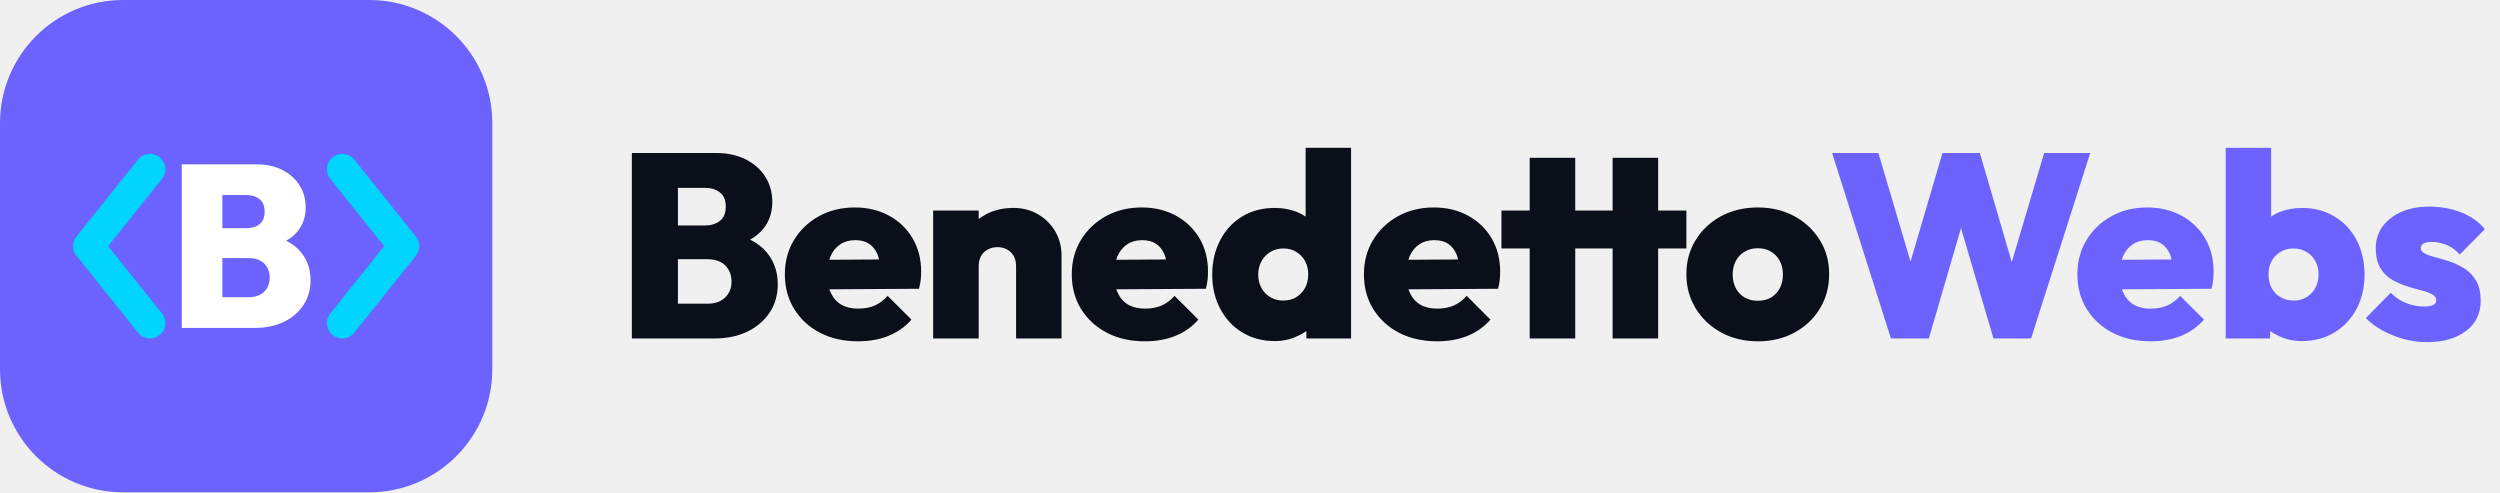
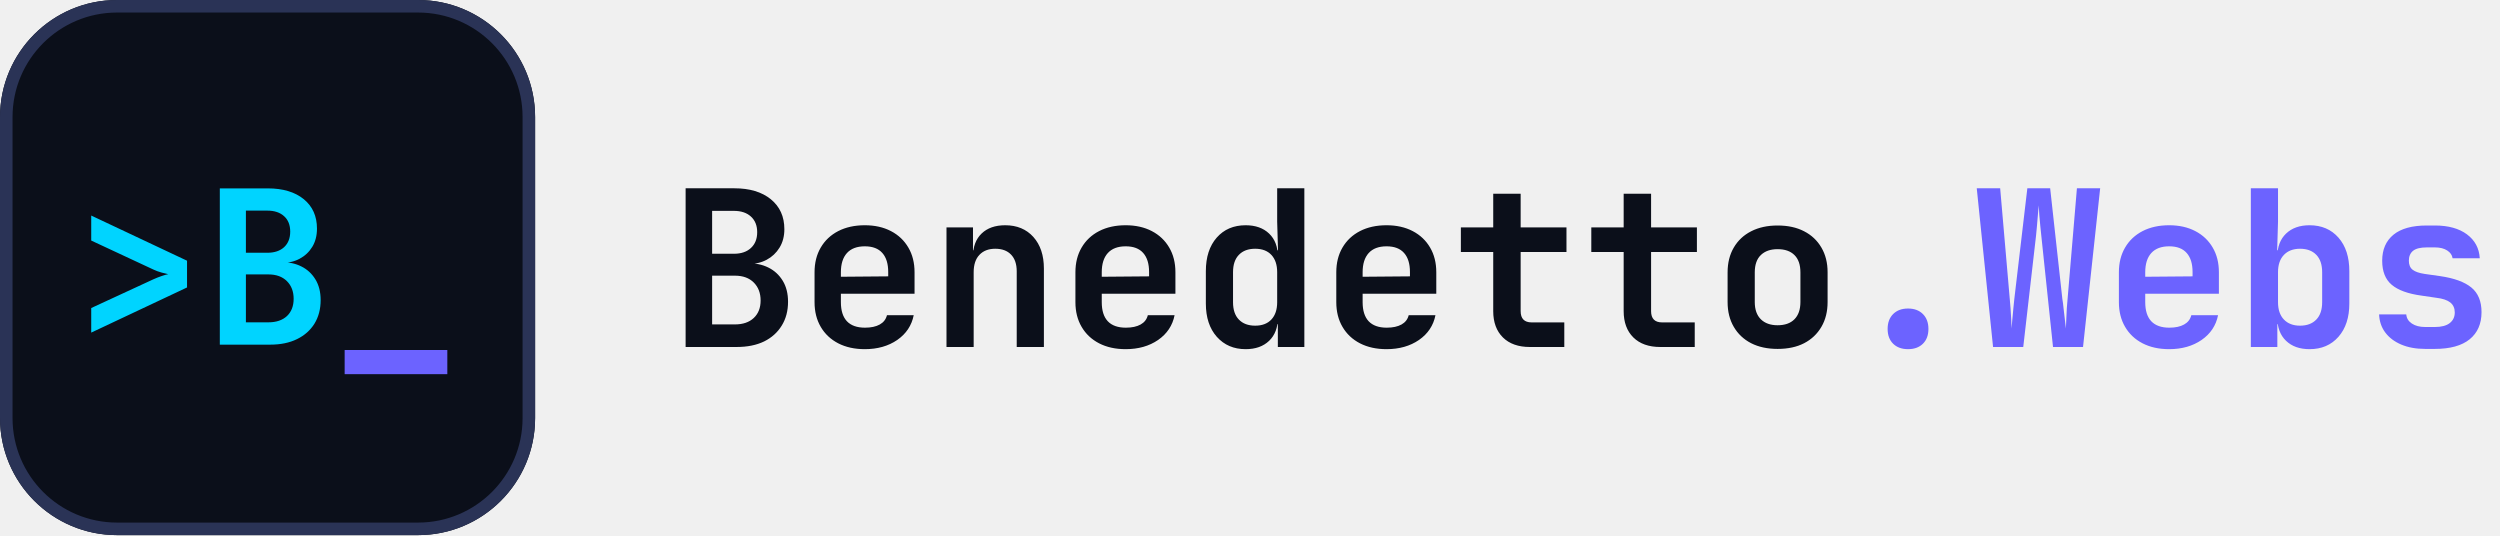
- <svg xmlns="http://www.w3.org/2000/svg" viewBox="0 0 325 64">
-   <rect width="64" height="64" rx="16" fill="#6c63ff" />
-   <path d="M19.5 22 11.5 32l8 10M44.5 22l8 10-8 10" fill="none" stroke="#00d4ff" stroke-width="4" stroke-linecap="round" stroke-linejoin="round" />
-   <path d="M33.08 42.63L23.63 42.63L23.63 21.36L33.29 21.36Q35.27 21.36 36.73 22.11Q38.18 22.86 38.96 24.13Q39.74 25.38 39.74 26.97L39.74 26.97Q39.74 29.10 38.30 30.48L38.30 30.48Q37.82 30.96 37.19 31.29L37.19 31.29Q38.09 31.74 38.75 32.38L38.75 32.38Q40.37 33.99 40.37 36.42L40.37 36.42Q40.37 38.22 39.47 39.62Q38.57 41.02 36.94 41.82Q35.30 42.63 33.08 42.63L33.08 42.63ZM32.33 33.55L28.91 33.55L28.91 38.64L32.33 38.64Q33.59 38.64 34.33 37.94Q35.06 37.23 35.06 36.09L35.06 36.09Q35.06 35.34 34.73 34.76Q34.40 34.17 33.79 33.86Q33.17 33.55 32.33 33.55L32.33 33.55ZM32 25.35L28.91 25.35L28.91 29.67L32 29.67Q33.05 29.67 33.73 29.15Q34.40 28.63 34.40 27.52Q34.40 26.40 33.73 25.88Q33.05 25.35 32 25.35L32 25.35Z" fill="#fff" />
-   <path d="M92.85 44L82.14 44L82.14 19.89L93.09 19.89Q95.33 19.89 96.98 20.74Q98.63 21.59 99.52 23.02Q100.40 24.45 100.40 26.25L100.40 26.25Q100.40 28.67 98.77 30.23L98.77 30.23Q98.22 30.77 97.51 31.15L97.51 31.15Q98.53 31.66 99.28 32.37L99.28 32.37Q101.11 34.21 101.11 36.96L101.11 36.96Q101.11 39.00 100.09 40.58Q99.07 42.16 97.22 43.08Q95.37 44 92.85 44L92.85 44ZM92.00 33.70L88.13 33.70L88.13 39.48L92.00 39.48Q93.43 39.48 94.26 38.68Q95.10 37.88 95.10 36.59L95.10 36.59Q95.10 35.74 94.72 35.08Q94.35 34.41 93.65 34.05Q92.95 33.70 92.00 33.70L92.00 33.70ZM91.63 24.42L88.13 24.42L88.13 29.31L91.63 29.31Q92.82 29.31 93.58 28.72Q94.35 28.12 94.35 26.86Q94.35 25.61 93.58 25.01Q92.82 24.42 91.63 24.42L91.63 24.42ZM111.55 44.37L111.55 44.37Q108.76 44.37 106.62 43.27Q104.48 42.16 103.26 40.19Q102.03 38.22 102.03 35.67L102.03 35.67Q102.03 33.15 103.22 31.20Q104.41 29.24 106.47 28.10Q108.53 26.97 111.11 26.97L111.11 26.97Q113.63 26.97 115.58 28.04Q117.54 29.11 118.64 30.99Q119.75 32.88 119.75 35.30L119.75 35.30Q119.75 35.81 119.70 36.33Q119.64 36.86 119.47 37.54L119.47 37.54L107.81 37.61Q107.91 37.85 108.02 38.08L108.02 38.08Q108.49 39.10 109.38 39.61Q110.26 40.12 111.55 40.12L111.55 40.12Q112.78 40.12 113.71 39.72Q114.65 39.31 115.39 38.46L115.39 38.46L118.49 41.55Q117.26 42.95 115.51 43.66Q113.76 44.37 111.55 44.37ZM107.81 33.77L107.81 33.77L114.27 33.73Q114.20 33.36 114.07 33.05L114.07 33.05Q113.69 32.17 112.98 31.69Q112.27 31.22 111.18 31.22L111.18 31.22Q110.06 31.22 109.24 31.76Q108.42 32.30 107.98 33.29L107.98 33.29Q107.88 33.53 107.81 33.77ZM138.00 44L132.09 44L132.09 34.62Q132.09 33.46 131.41 32.80Q130.73 32.13 129.67 32.13L129.67 32.13Q128.96 32.13 128.40 32.44Q127.84 32.75 127.53 33.29Q127.23 33.83 127.23 34.62L127.23 34.62L127.23 44L121.31 44L121.31 27.37L127.23 27.37L127.23 28.46Q127.70 28.12 128.25 27.82L128.25 27.82Q129.78 27.03 131.75 27.03L131.75 27.03Q133.55 27.03 134.96 27.87Q136.37 28.70 137.19 30.09Q138.00 31.49 138.00 33.26L138.00 33.26L138.00 44ZM148.85 44.37L148.85 44.37Q146.06 44.37 143.92 43.27Q141.78 42.16 140.55 40.19Q139.33 38.22 139.33 35.67L139.33 35.67Q139.33 33.15 140.52 31.20Q141.71 29.24 143.77 28.10Q145.82 26.97 148.41 26.97L148.41 26.97Q150.92 26.97 152.88 28.04Q154.83 29.11 155.94 30.99Q157.04 32.88 157.04 35.30L157.04 35.30Q157.04 35.81 156.99 36.33Q156.94 36.86 156.77 37.54L156.77 37.54L145.11 37.61Q145.21 37.85 145.31 38.08L145.31 38.08Q145.79 39.10 146.67 39.61Q147.56 40.12 148.85 40.12L148.85 40.12Q150.07 40.12 151.01 39.72Q151.94 39.31 152.69 38.46L152.69 38.46L155.79 41.55Q154.56 42.95 152.81 43.66Q151.06 44.37 148.85 44.37ZM145.11 33.77L145.11 33.77L151.57 33.73Q151.50 33.36 151.37 33.05L151.37 33.05Q150.99 32.17 150.28 31.69Q149.56 31.22 148.48 31.22L148.48 31.22Q147.35 31.22 146.54 31.76Q145.72 32.30 145.28 33.29L145.28 33.29Q145.18 33.53 145.11 33.77ZM165.75 44.34L165.75 44.34Q163.33 44.34 161.50 43.22Q159.66 42.10 158.63 40.14Q157.59 38.19 157.59 35.70L157.59 35.70Q157.59 33.19 158.63 31.22Q159.66 29.24 161.48 28.14Q163.30 27.03 165.75 27.03L165.75 27.03Q167.31 27.03 168.67 27.58L168.67 27.58Q169.25 27.82 169.73 28.16L169.73 28.16L169.73 19.21L175.64 19.21L175.64 44L169.83 44L169.83 43.05Q169.28 43.42 168.67 43.69L168.67 43.69Q167.31 44.34 165.75 44.34ZM166.80 39.07L166.80 39.07Q167.79 39.07 168.50 38.64Q169.22 38.22 169.64 37.45Q170.07 36.69 170.07 35.67L170.07 35.67Q170.07 34.68 169.66 33.94Q169.25 33.19 168.52 32.75Q167.79 32.30 166.84 32.30Q165.88 32.30 165.15 32.75Q164.42 33.19 164.00 33.95Q163.57 34.72 163.57 35.67L163.57 35.67Q163.57 36.66 163.98 37.42Q164.39 38.19 165.14 38.63Q165.88 39.07 166.80 39.07ZM186.83 44.37L186.83 44.37Q184.04 44.37 181.90 43.27Q179.76 42.16 178.53 40.19Q177.31 38.22 177.31 35.67L177.31 35.67Q177.31 33.15 178.50 31.20Q179.69 29.24 181.75 28.10Q183.80 26.97 186.39 26.97L186.39 26.97Q188.90 26.97 190.86 28.04Q192.81 29.11 193.92 30.99Q195.02 32.88 195.02 35.30L195.02 35.30Q195.02 35.81 194.97 36.33Q194.92 36.86 194.75 37.54L194.75 37.54L183.09 37.61Q183.19 37.85 183.29 38.08L183.29 38.08Q183.77 39.10 184.65 39.61Q185.54 40.12 186.83 40.12L186.83 40.12Q188.05 40.12 188.99 39.72Q189.92 39.31 190.67 38.46L190.67 38.46L193.76 41.55Q192.54 42.95 190.79 43.66Q189.04 44.37 186.83 44.37ZM183.09 33.77L183.09 33.77L189.55 33.73Q189.48 33.36 189.34 33.05L189.34 33.05Q188.97 32.17 188.26 31.69Q187.54 31.22 186.45 31.22L186.45 31.22Q185.33 31.22 184.52 31.76Q183.70 32.30 183.26 33.29L183.26 33.29Q183.16 33.53 183.09 33.77ZM204.78 44L198.86 44L198.86 32.30L195.19 32.30L195.19 27.37L198.86 27.37L198.86 20.51L204.78 20.51L204.78 27.37L209.64 27.37L209.64 20.51L215.56 20.51L215.56 27.37L219.23 27.37L219.23 32.30L215.56 32.30L215.56 44L209.64 44L209.64 32.30L204.78 32.30L204.78 44ZM228.55 44.37L228.55 44.37Q225.86 44.37 223.77 43.23Q221.68 42.10 220.45 40.11Q219.23 38.12 219.23 35.64L219.23 35.64Q219.23 33.15 220.44 31.20Q221.64 29.24 223.75 28.10Q225.86 26.97 228.51 26.97L228.51 26.97Q231.16 26.97 233.26 28.10Q235.35 29.24 236.57 31.20Q237.79 33.15 237.79 35.64L237.79 35.64Q237.79 38.12 236.59 40.11Q235.38 42.10 233.29 43.23Q231.20 44.37 228.55 44.37ZM228.51 39.10L228.51 39.10Q229.50 39.10 230.23 38.68Q230.96 38.25 231.37 37.47Q231.78 36.69 231.78 35.67L231.78 35.67Q231.78 34.65 231.35 33.88Q230.93 33.12 230.21 32.70Q229.50 32.27 228.51 32.27L228.51 32.27Q227.56 32.27 226.81 32.71Q226.06 33.15 225.66 33.92Q225.25 34.68 225.25 35.70L225.25 35.70Q225.25 36.69 225.66 37.47Q226.06 38.25 226.81 38.68Q227.56 39.10 228.51 39.10Z" fill="#0b0f1a" />
-   <path d="M250.75 44L245.82 44L238.17 19.89L244.19 19.89L248.37 34.00L252.52 19.89L257.38 19.89L261.53 34.07L265.74 19.89L271.73 19.89L264.04 44L259.15 44L254.93 29.65L250.75 44ZM279.58 44.37L279.58 44.37Q276.79 44.37 274.65 43.27Q272.51 42.16 271.28 40.19Q270.06 38.22 270.06 35.67L270.06 35.67Q270.06 33.15 271.25 31.20Q272.44 29.24 274.50 28.10Q276.55 26.97 279.14 26.97L279.14 26.97Q281.65 26.97 283.61 28.04Q285.56 29.11 286.67 30.99Q287.77 32.88 287.77 35.30L287.77 35.30Q287.77 35.81 287.72 36.33Q287.67 36.86 287.50 37.54L287.50 37.54L275.84 37.61Q275.94 37.85 276.04 38.08L276.04 38.08Q276.52 39.10 277.40 39.61Q278.29 40.12 279.58 40.12L279.58 40.12Q280.80 40.12 281.74 39.72Q282.67 39.31 283.42 38.46L283.42 38.46L286.52 41.55Q285.29 42.95 283.54 43.66Q281.79 44.37 279.58 44.37ZM275.84 33.77L275.84 33.77L282.30 33.73Q282.23 33.36 282.10 33.05L282.10 33.05Q281.72 32.17 281.01 31.69Q280.29 31.22 279.21 31.22L279.21 31.22Q278.08 31.22 277.27 31.76Q276.45 32.30 276.01 33.29L276.01 33.29Q275.91 33.53 275.84 33.77ZM299.23 44.34L299.23 44.34Q297.63 44.34 296.27 43.69L296.27 43.69Q295.66 43.42 295.12 43.05L295.12 43.05L295.12 44L289.34 44L289.34 19.21L295.25 19.21L295.25 28.16Q295.73 27.82 296.31 27.58L296.31 27.58Q297.67 27.03 299.23 27.03L299.23 27.03Q301.65 27.03 303.48 28.14Q305.32 29.24 306.36 31.22Q307.39 33.19 307.39 35.70L307.39 35.70Q307.39 38.19 306.36 40.14Q305.32 42.10 303.48 43.22Q301.65 44.34 299.23 44.34ZM298.18 39.07L298.18 39.07Q299.13 39.07 299.86 38.63Q300.59 38.19 301.00 37.42Q301.41 36.66 301.41 35.67L301.41 35.67Q301.41 34.72 301.00 33.95Q300.59 33.19 299.84 32.75Q299.10 32.30 298.14 32.30Q297.19 32.30 296.46 32.75Q295.73 33.19 295.32 33.94Q294.91 34.68 294.91 35.67L294.91 35.67Q294.91 36.69 295.32 37.45Q295.73 38.22 296.48 38.64Q297.23 39.07 298.18 39.07ZM315.48 44.48L315.48 44.48Q313.95 44.48 312.48 44.07Q311.00 43.66 309.72 42.96Q308.45 42.27 307.56 41.35L307.56 41.35L310.79 38.05Q311.61 38.90 312.75 39.38Q313.89 39.85 315.18 39.85L315.18 39.85Q315.93 39.85 316.32 39.65Q316.71 39.44 316.71 39.07L316.71 39.07Q316.71 38.53 316.15 38.24Q315.59 37.95 314.69 37.73Q313.78 37.51 312.80 37.18Q311.81 36.86 310.89 36.32Q309.98 35.77 309.42 34.79Q308.85 33.80 308.85 32.27L308.85 32.27Q308.85 30.67 309.72 29.46Q310.59 28.26 312.15 27.56Q313.72 26.86 315.82 26.86L315.82 26.86Q317.97 26.86 319.90 27.59Q321.84 28.33 323.03 29.79L323.03 29.79L319.77 33.09Q318.95 32.17 317.97 31.81Q316.98 31.45 316.16 31.45L316.16 31.45Q315.38 31.45 315.04 31.67Q314.70 31.90 314.70 32.27L314.70 32.27Q314.70 32.71 315.26 32.98Q315.82 33.26 316.73 33.48Q317.63 33.70 318.60 34.04Q319.56 34.38 320.47 34.97Q321.37 35.57 321.93 36.55Q322.49 37.54 322.49 39.10L322.49 39.10Q322.49 41.59 320.58 43.03Q318.68 44.48 315.48 44.48Z" fill="#6c63ff" />
+ <svg xmlns="http://www.w3.org/2000/svg" viewBox="0 0 299 64">
+   <rect width="64" height="64" rx="14" fill="#0b0f1a" />
+   <rect x=".75" y=".75" width="62.5" height="62.5" rx="13.25" fill="none" stroke="#2a3356" stroke-width="1.5" />
+   <path d="M10.91 39.78V36.84L18.33 33.41Q18.84 33.18 19.34 33.01Q19.84 32.84 20.12 32.79Q19.84 32.74 19.33 32.6Q18.82 32.46 18.33 32.23L10.91 28.77V25.78L22.37 31.18V34.38ZM26.29 41.22V22.53H32.03Q34.74 22.53 36.33 23.82Q37.91 25.11 37.91 27.34Q37.91 28.6 37.35 29.52Q36.79 30.44 35.83 30.95Q34.87 31.46 33.61 31.46V31.36Q34.97 31.33 36.03 31.86Q37.09 32.38 37.72 33.41Q38.35 34.43 38.35 35.89Q38.35 37.5 37.61 38.71Q36.86 39.91 35.52 40.56Q34.18 41.22 32.31 41.22ZM29.41 38.55H32.1Q33.51 38.55 34.32 37.8Q35.12 37.04 35.12 35.74Q35.12 34.43 34.32 33.63Q33.51 32.82 32.1 32.82H29.41ZM29.41 30.23H31.97Q33.25 30.23 33.98 29.56Q34.71 28.88 34.71 27.7Q34.71 26.52 33.98 25.86Q33.25 25.19 31.97 25.19H29.41Z" fill="#00d4ff" />
+   <path d="M41.22 44.75V41.86H53.5V44.75Z" fill="#6c63ff" />
+   <path d="M82 41.5V22.52H87.83Q90.58 22.52 92.19 23.83Q93.81 25.15 93.81 27.41Q93.81 28.68 93.23 29.62Q92.66 30.55 91.69 31.07Q90.71 31.59 89.44 31.59V31.49Q90.82 31.46 91.9 32Q92.97 32.53 93.61 33.57Q94.25 34.61 94.25 36.09Q94.25 37.73 93.49 38.95Q92.74 40.17 91.38 40.84Q90.01 41.5 88.11 41.5ZM85.17 38.8H87.9Q89.33 38.8 90.15 38.03Q90.97 37.26 90.97 35.94Q90.97 34.61 90.15 33.79Q89.33 32.97 87.9 32.97H85.17ZM85.17 30.35H87.77Q89.07 30.35 89.81 29.66Q90.56 28.97 90.56 27.77Q90.56 26.58 89.81 25.9Q89.07 25.22 87.77 25.22H85.17ZM103.43 41.76Q101.61 41.76 100.25 41.06Q98.9 40.36 98.16 39.09Q97.42 37.83 97.42 36.14V32.56Q97.42 30.87 98.16 29.61Q98.9 28.34 100.25 27.64Q101.61 26.94 103.43 26.94Q105.22 26.94 106.56 27.64Q107.9 28.34 108.64 29.61Q109.38 30.87 109.38 32.56V35.13H100.57V36.14Q100.57 37.65 101.29 38.42Q102.02 39.19 103.45 39.19Q104.54 39.19 105.22 38.81Q105.9 38.43 106.08 37.7H109.28Q108.91 39.55 107.31 40.66Q105.71 41.76 103.43 41.76ZM106.23 33.31V32.53Q106.23 31.05 105.53 30.26Q104.83 29.46 103.43 29.46Q102.02 29.46 101.29 30.27Q100.57 31.07 100.57 32.56V33.1L106.47 33.05ZM113.2 41.5V27.2H116.37V29.93H117.26L116.37 30.68Q116.37 28.92 117.4 27.93Q118.43 26.94 120.22 26.94Q122.33 26.94 123.59 28.34Q124.85 29.75 124.85 32.11V41.5H121.6V32.45Q121.6 31.15 120.92 30.45Q120.25 29.75 119.03 29.75Q117.83 29.75 117.14 30.48Q116.45 31.2 116.45 32.56V41.5ZM134.63 41.76Q132.81 41.76 131.45 41.06Q130.1 40.36 129.36 39.09Q128.62 37.83 128.62 36.14V32.56Q128.62 30.87 129.36 29.61Q130.1 28.34 131.45 27.64Q132.81 26.94 134.63 26.94Q136.42 26.94 137.76 27.64Q139.1 28.34 139.84 29.61Q140.58 30.87 140.58 32.56V35.13H131.77V36.14Q131.77 37.65 132.49 38.42Q133.22 39.19 134.65 39.19Q135.74 39.19 136.42 38.81Q137.1 38.43 137.28 37.7H140.48Q140.11 39.55 138.51 40.66Q136.91 41.76 134.63 41.76ZM137.43 33.31V32.53Q137.43 31.05 136.73 30.26Q136.03 29.46 134.63 29.46Q133.22 29.46 132.49 30.27Q131.77 31.07 131.77 32.56V33.1L137.67 33.05ZM148.98 41.76Q146.85 41.76 145.53 40.28Q144.22 38.8 144.22 36.3V32.43Q144.22 29.9 145.52 28.42Q146.82 26.94 148.98 26.94Q150.75 26.94 151.79 27.94Q152.83 28.94 152.83 30.68L152.1 29.93H152.85L152.75 26.52V22.52H156V41.5H152.83V38.77H152.1L152.83 38.02Q152.83 39.76 151.79 40.76Q150.75 41.76 148.98 41.76ZM150.12 38.95Q151.37 38.95 152.06 38.21Q152.75 37.47 152.75 36.14V32.56Q152.75 31.23 152.06 30.49Q151.37 29.75 150.12 29.75Q148.87 29.75 148.17 30.48Q147.47 31.2 147.47 32.56V36.14Q147.47 37.5 148.17 38.22Q148.87 38.95 150.12 38.95ZM165.83 41.76Q164.01 41.76 162.65 41.06Q161.3 40.36 160.56 39.09Q159.82 37.83 159.82 36.14V32.56Q159.82 30.87 160.56 29.61Q161.3 28.34 162.65 27.64Q164.01 26.94 165.83 26.94Q167.62 26.94 168.96 27.64Q170.3 28.34 171.04 29.61Q171.78 30.87 171.78 32.56V35.13H162.97V36.14Q162.97 37.65 163.69 38.42Q164.42 39.19 165.85 39.19Q166.94 39.19 167.62 38.81Q168.3 38.43 168.48 37.7H171.68Q171.31 39.55 169.71 40.66Q168.11 41.76 165.83 41.76ZM168.63 33.31V32.53Q168.63 31.05 167.93 30.26Q167.23 29.46 165.83 29.46Q164.42 29.46 163.69 30.27Q162.97 31.07 162.97 32.56V33.1L168.87 33.05ZM182.96 41.5Q180.91 41.5 179.75 40.36Q178.59 39.21 178.59 37.21V30.14H174.72V27.2H178.59V23.17H181.87V27.2H187.35V30.14H181.87V37.21Q181.87 38.56 183.19 38.56H187.09V41.5ZM198.56 41.5Q196.51 41.5 195.35 40.36Q194.19 39.21 194.19 37.21V30.14H190.32V27.2H194.19V23.17H197.47V27.2H202.95V30.14H197.47V37.21Q197.47 38.56 198.79 38.56H202.69V41.5ZM212.6 41.73Q210.78 41.73 209.44 41.05Q208.1 40.36 207.36 39.09Q206.62 37.83 206.62 36.12V32.58Q206.62 30.87 207.36 29.61Q208.1 28.34 209.44 27.66Q210.78 26.97 212.6 26.97Q214.45 26.97 215.77 27.66Q217.1 28.34 217.84 29.61Q218.58 30.87 218.58 32.56V36.12Q218.58 37.83 217.84 39.09Q217.1 40.36 215.77 41.05Q214.45 41.73 212.6 41.73ZM212.6 38.9Q213.9 38.9 214.61 38.19Q215.33 37.47 215.33 36.12V32.58Q215.33 31.2 214.61 30.5Q213.9 29.8 212.6 29.8Q211.33 29.8 210.6 30.5Q209.87 31.2 209.87 32.58V36.12Q209.87 37.47 210.6 38.19Q211.33 38.9 212.6 38.9Z" fill="#0b0f1a" />
+   <path d="M228.2 41.76Q227.08 41.76 226.42 41.11Q225.76 40.46 225.76 39.34Q225.76 38.22 226.42 37.56Q227.08 36.9 228.2 36.9Q229.32 36.9 229.98 37.56Q230.64 38.22 230.64 39.34Q230.64 40.46 229.98 41.11Q229.32 41.76 228.2 41.76ZM238.37 41.5 236.42 22.52H239.22L240.37 35.78Q240.42 36.22 240.46 36.86Q240.5 37.5 240.54 38.15Q240.58 38.8 240.58 39.29Q240.63 38.8 240.68 38.15Q240.73 37.5 240.8 36.86Q240.86 36.22 240.91 35.78L242.47 22.52H245.2L246.66 35.78Q246.74 36.22 246.8 36.86Q246.87 37.5 246.95 38.15Q247.02 38.8 247.08 39.29Q247.1 38.8 247.13 38.15Q247.15 37.5 247.19 36.86Q247.23 36.22 247.28 35.78L248.4 22.52H251.18L249.13 41.5H245.54L244.14 28.19Q244.09 27.69 244.02 27.03Q243.96 26.37 243.9 25.71Q243.85 25.04 243.83 24.57Q243.8 25.04 243.73 25.71Q243.67 26.37 243.62 27.03Q243.57 27.69 243.51 28.19L241.98 41.5ZM259.43 41.76Q257.61 41.76 256.25 41.06Q254.9 40.36 254.16 39.09Q253.42 37.83 253.42 36.14V32.56Q253.42 30.87 254.16 29.61Q254.9 28.34 256.25 27.64Q257.61 26.94 259.43 26.94Q261.22 26.94 262.56 27.64Q263.9 28.34 264.64 29.61Q265.38 30.87 265.38 32.56V35.13H256.57V36.14Q256.57 37.65 257.29 38.42Q258.02 39.19 259.45 39.19Q260.54 39.19 261.22 38.81Q261.9 38.43 262.08 37.7H265.28Q264.91 39.55 263.31 40.66Q261.71 41.76 259.43 41.76ZM262.23 33.31V32.53Q262.23 31.05 261.53 30.26Q260.83 29.46 259.43 29.46Q258.02 29.46 257.29 30.27Q256.57 31.07 256.57 32.56V33.1L262.47 33.05ZM276.22 41.76Q274.45 41.76 273.41 40.76Q272.37 39.76 272.37 38.02L273.1 38.77H272.37V41.5H269.2V22.52H272.45V26.52L272.35 29.93H273.1L272.37 30.68Q272.37 28.94 273.41 27.94Q274.45 26.94 276.22 26.94Q278.38 26.94 279.68 28.42Q280.98 29.9 280.98 32.43V36.3Q280.98 38.8 279.68 40.28Q278.38 41.76 276.22 41.76ZM275.08 38.95Q276.33 38.95 277.03 38.22Q277.73 37.5 277.73 36.14V32.56Q277.73 31.2 277.03 30.48Q276.33 29.75 275.08 29.75Q273.86 29.75 273.15 30.49Q272.45 31.23 272.45 32.56V36.14Q272.45 37.47 273.15 38.21Q273.86 38.95 275.08 38.95ZM290.05 41.73Q288.42 41.73 287.19 41.21Q285.97 40.69 285.28 39.77Q284.59 38.85 284.54 37.6H287.79Q287.84 38.28 288.45 38.69Q289.07 39.11 290.05 39.11H291.2Q292.39 39.11 292.99 38.64Q293.59 38.17 293.59 37.37Q293.59 36.61 293.06 36.18Q292.52 35.75 291.41 35.62L289.64 35.36Q287.19 35.03 286.05 34.06Q284.91 33.1 284.91 31.18Q284.91 29.18 286.26 28.07Q287.61 26.97 290.24 26.97H291.22Q293.62 26.97 295.05 28.03Q296.48 29.1 296.58 30.89H293.33Q293.25 30.32 292.69 29.96Q292.13 29.59 291.22 29.59H290.24Q289.12 29.59 288.61 29.99Q288.1 30.4 288.1 31.18Q288.1 31.91 288.55 32.26Q288.99 32.61 289.98 32.76L291.82 33.02Q294.37 33.39 295.58 34.39Q296.79 35.39 296.79 37.34Q296.79 39.42 295.37 40.58Q293.95 41.73 291.2 41.73Z" fill="#6c63ff" />
</svg>
